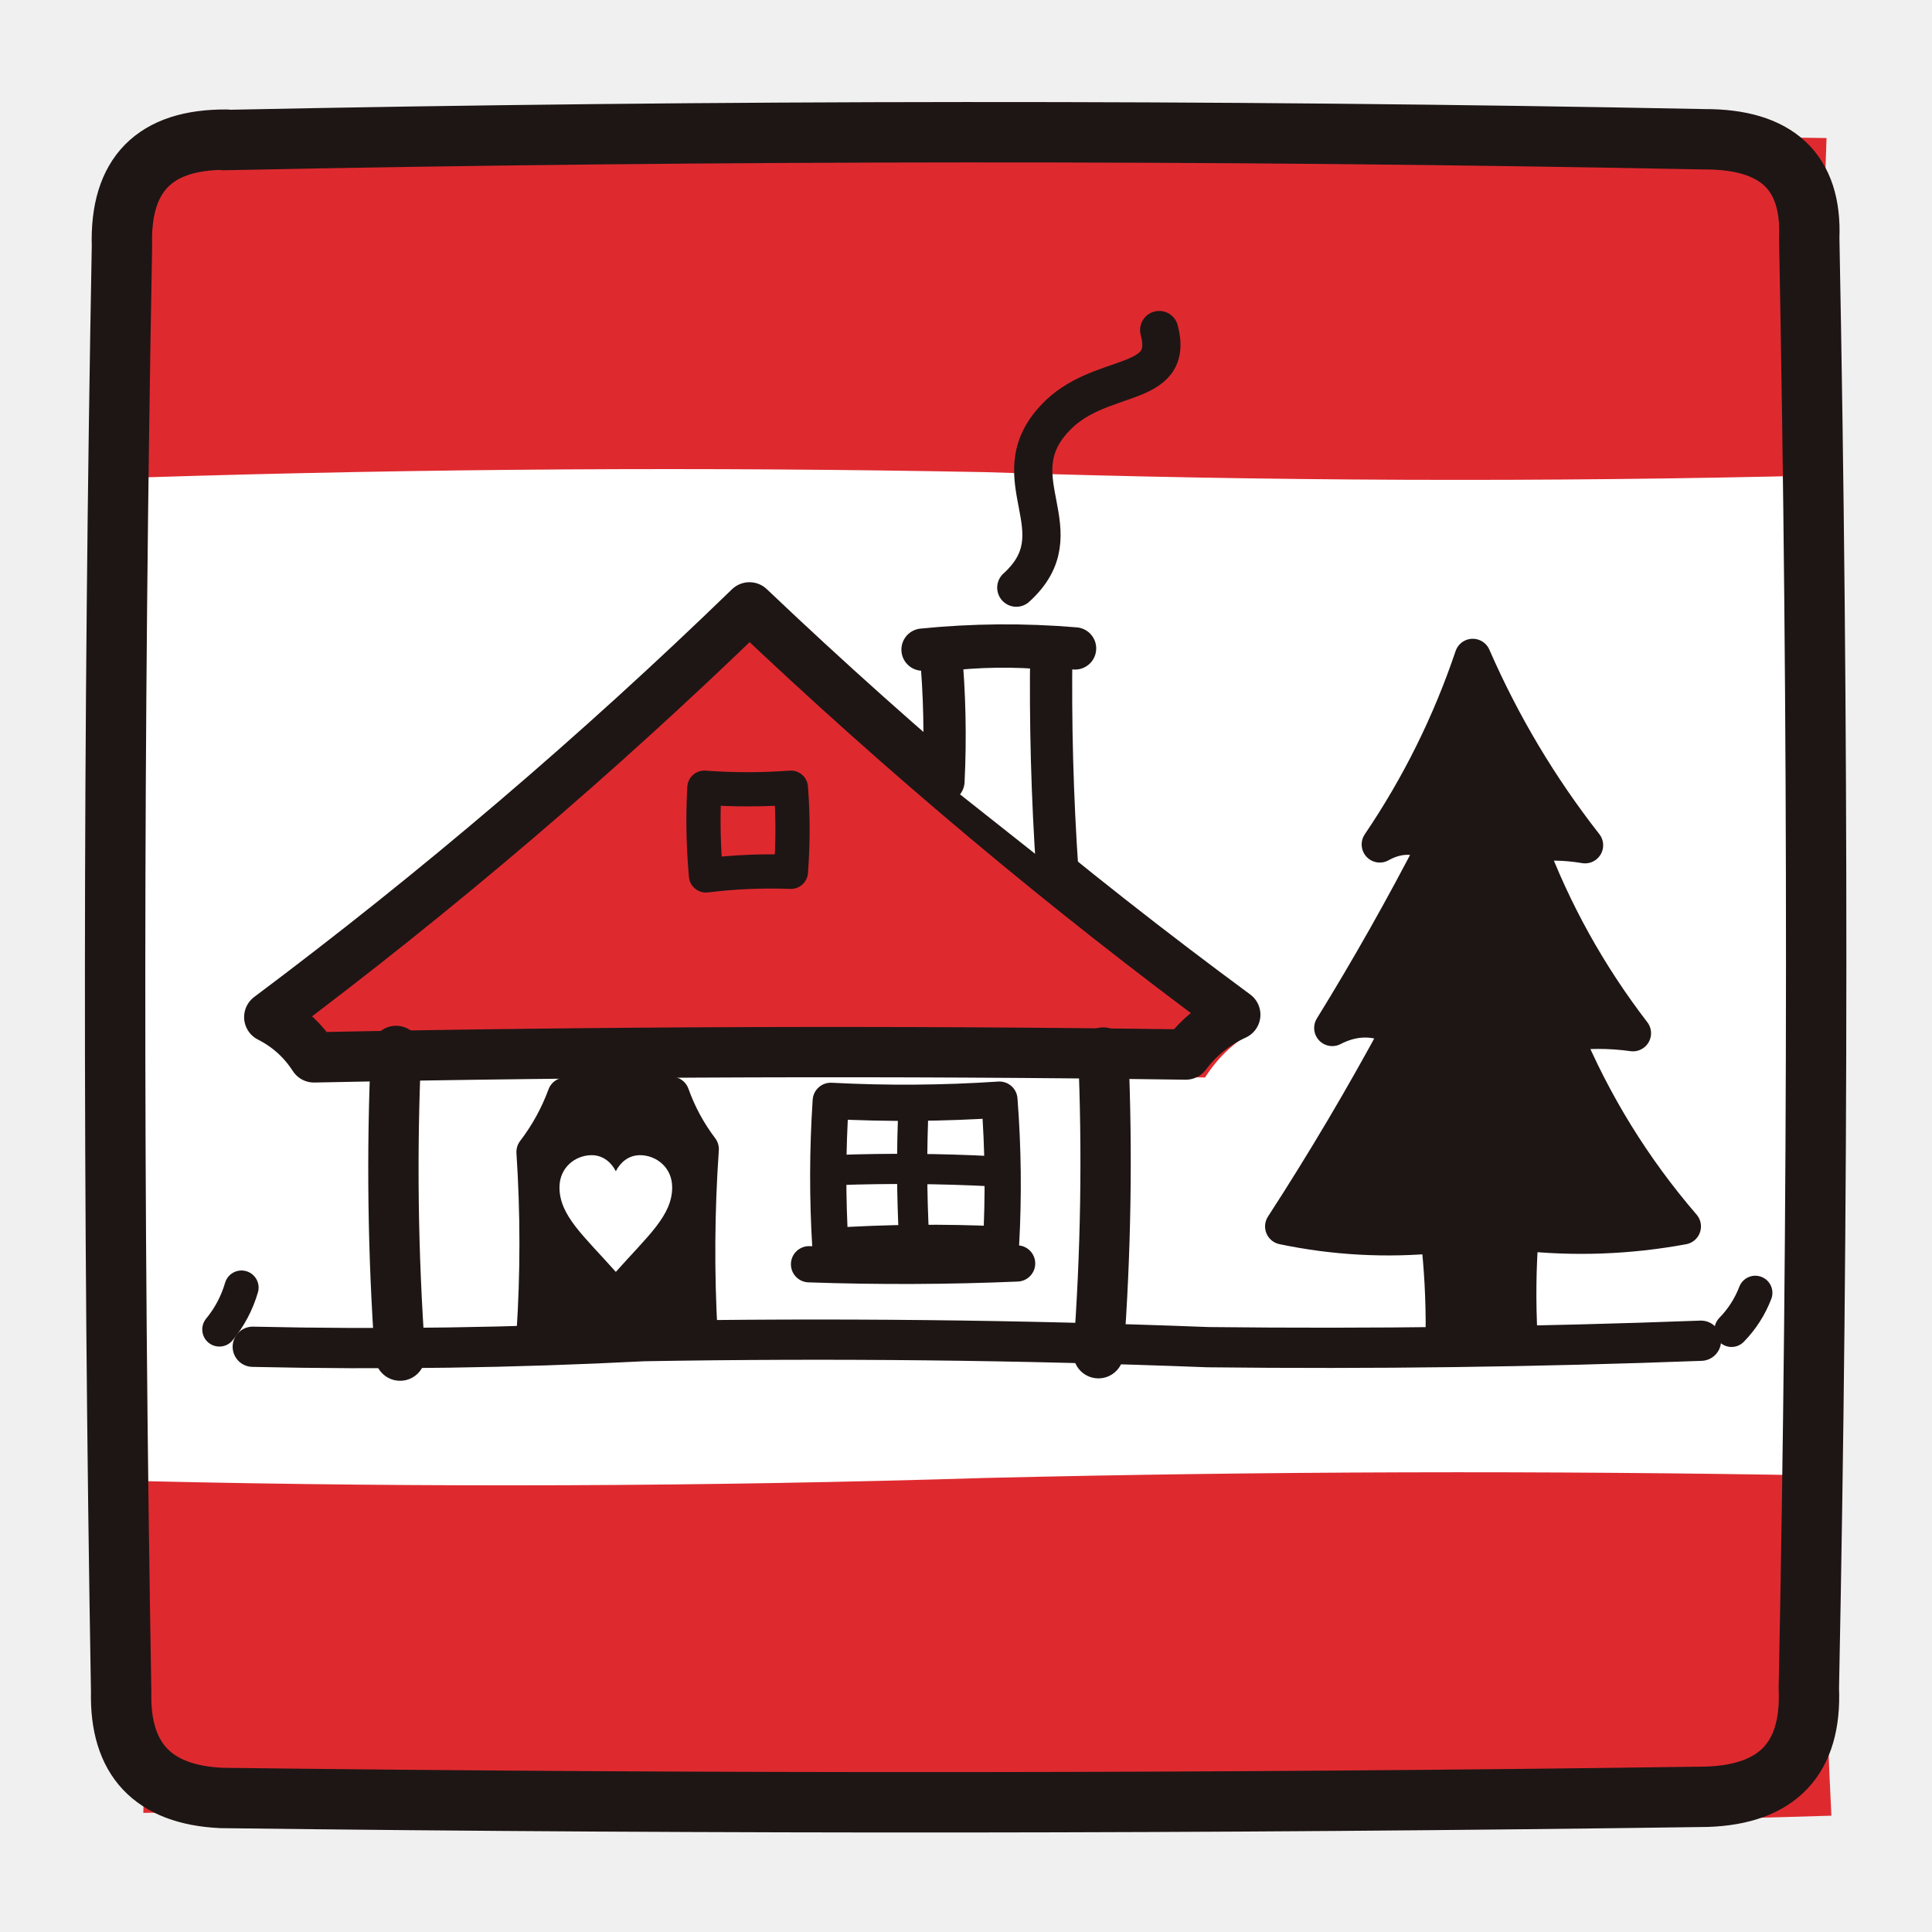
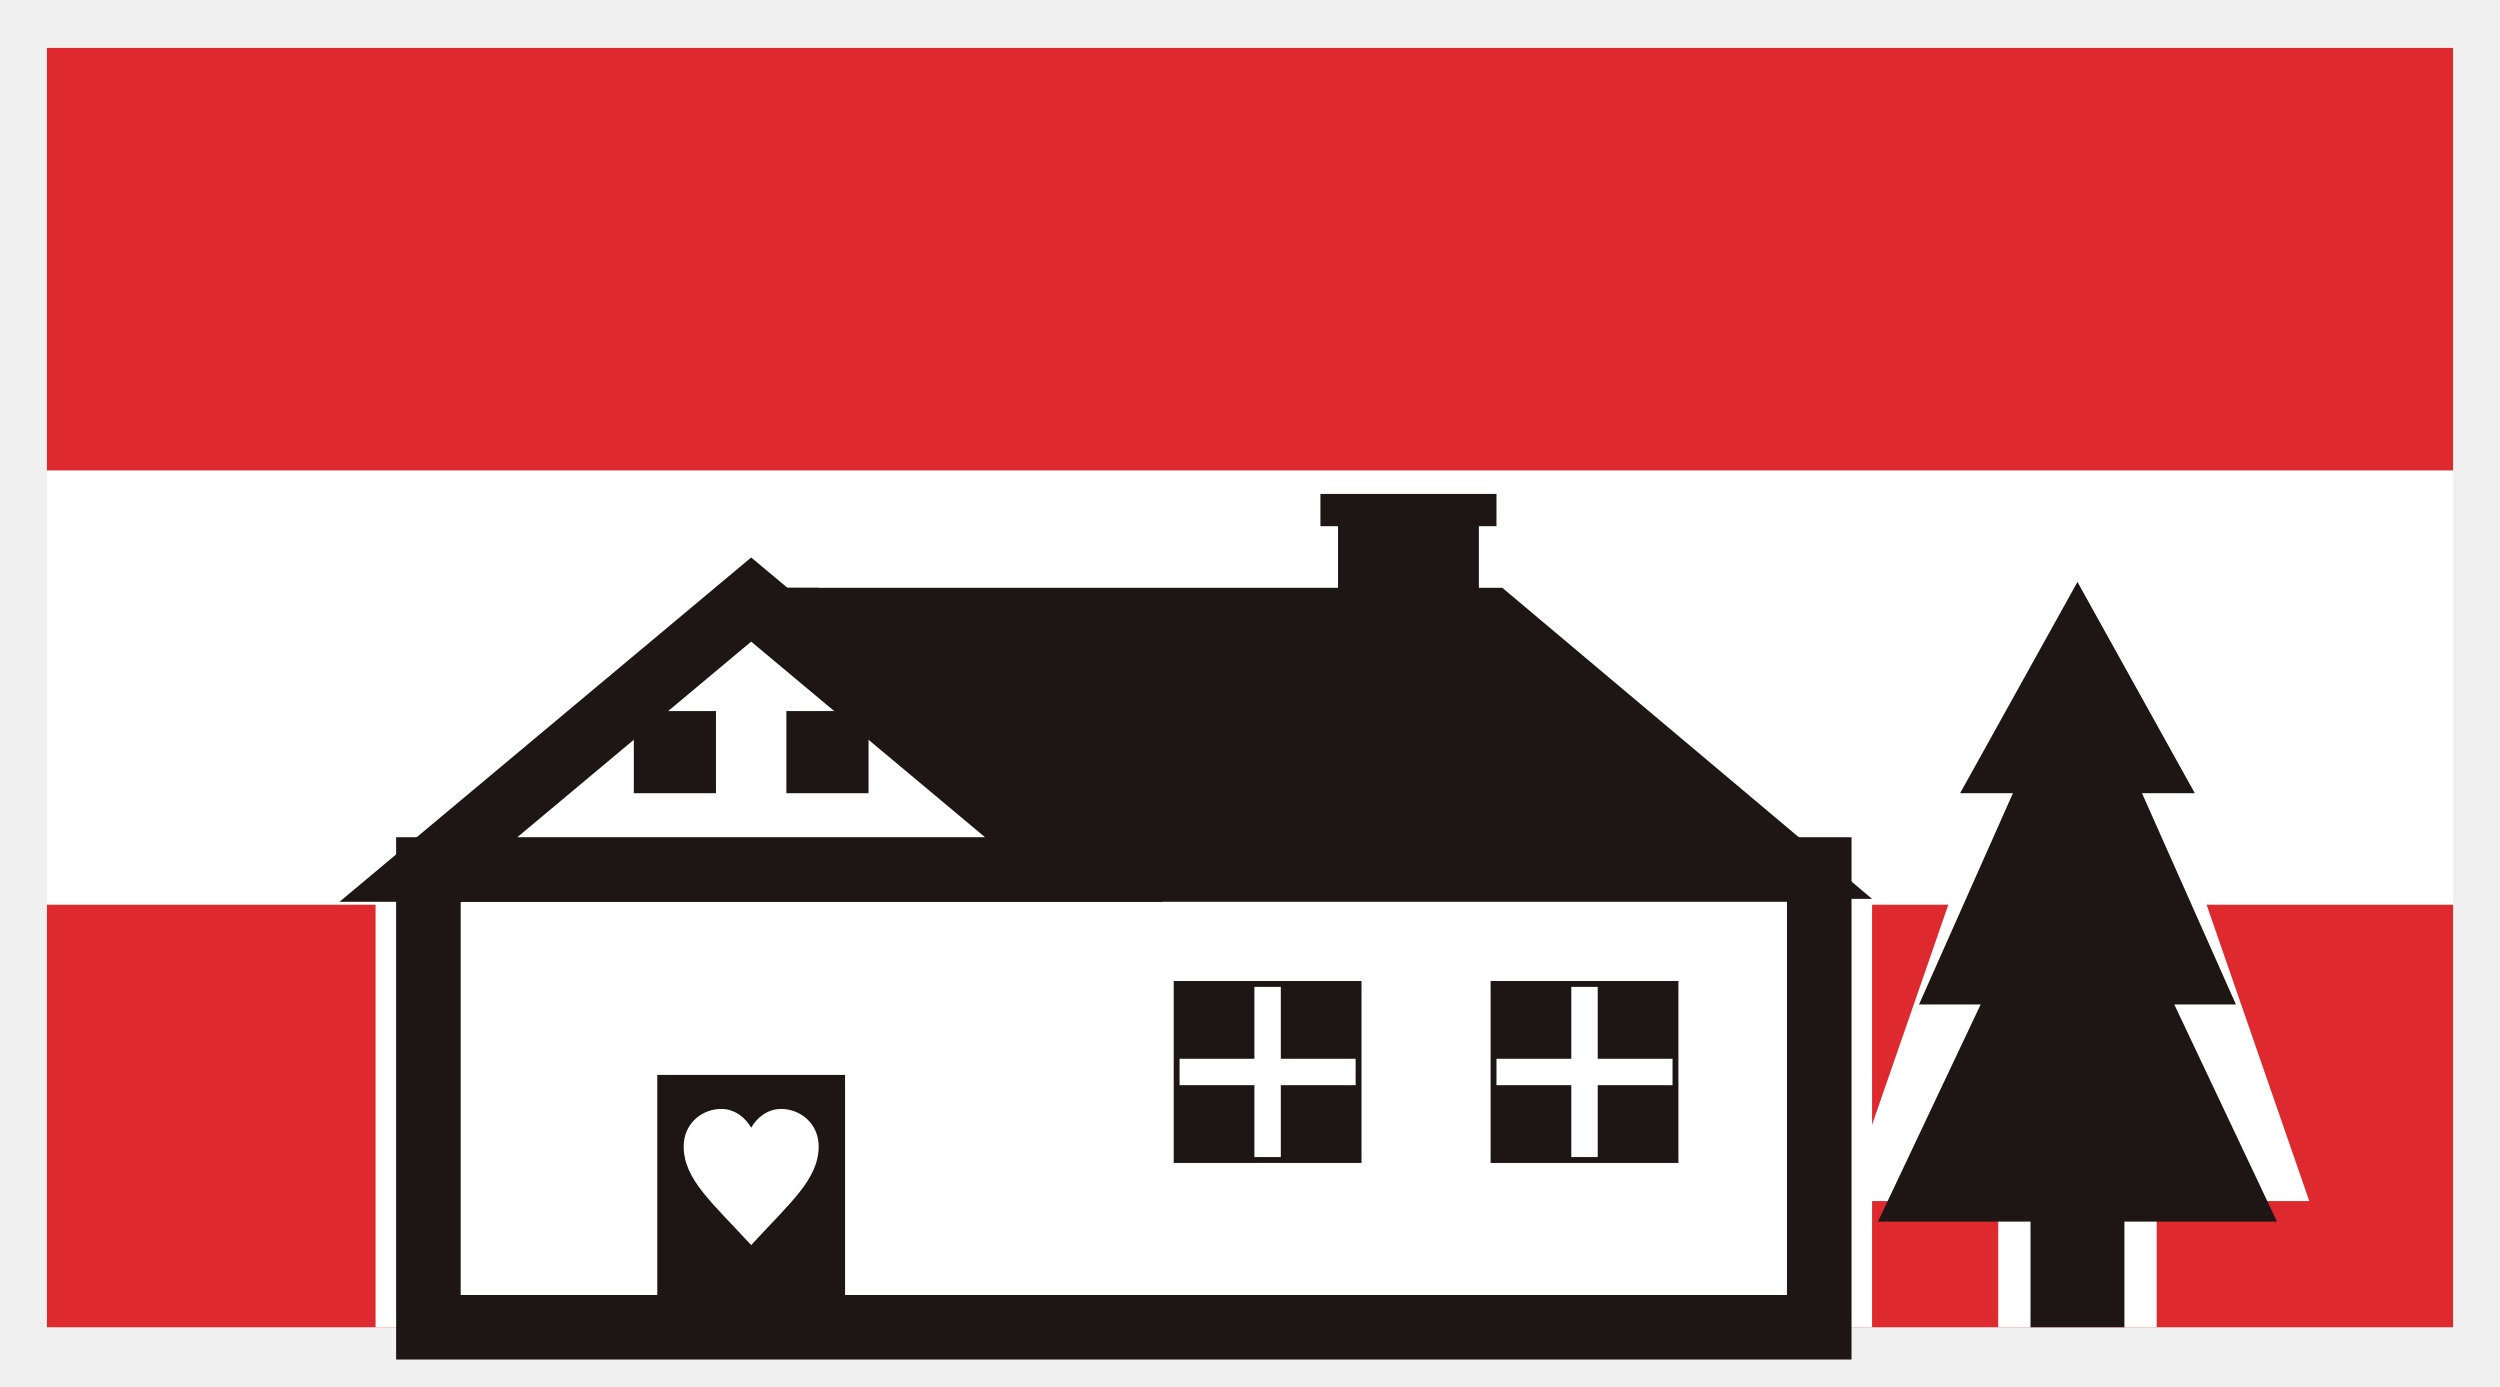
- <svg xmlns="http://www.w3.org/2000/svg" width="420" height="420" viewBox="0 0 48 48">
-   <path fill="#ffffff" d="M5.48 3.33 Q24 3.1 42.51 3.43 Q45.05 3.45 45 5.98 Q45.3 24 44.99 41.94 Q45.05 44.55 42.41 44.64 Q24 44.9 5.54 44.54 Q2.95 44.55 3.04 42 Q2.7 24 2.95 5.97 Q2.95 3.45 5.55 3.41Z" />
-   <g fill="#de2a2f" transform="translate(0.5 0.35)">
-     <path d="M3.18 3.09 Q13.55 3.41 23.92 3.17 Q34.4 2.91 44.88 3.08 Q44.72 7.27 44.8 11.46 Q34.38 11.72 23.97 11.38 Q13.53 11.18 3.09 11.51 Q3.26 7.3 3.18 3.09Z" />
-     <path d="M3.15 36.45 Q13.56 36.69 23.96 36.37 Q34.39 36.12 44.81 36.31 Q44.79 40.54 45 44.76 Q34.46 45.09 23.93 44.83 Q13.5 44.5 3.06 44.69 Q3.22 40.57 3.15 36.45Z" />
-     <path d="M18.65 15.12 Q24.92 19.86 30.61 25.29 Q29.89 25.71 29.44 26.42 Q18.57 26.21 7.69 26.31 Q7.31 25.66 6.64 25.31 Q12.36 19.87 18.65 15.12Z" />
+ <svg xmlns="http://www.w3.org/2000/svg" width="420" height="233" viewBox="3.2 9.2 42.6 23.6">
+   <g fill="#ffffff">
+     <path d="M4 17.05 L45 17.05 L45 24.75 L4 24.75Z" />
  </g>
-   <g stroke="#1e1615" stroke-linecap="round" stroke-linejoin="round" fill="none">
-     <path stroke-width="1.5" d="M5.55 3.48 Q24 3.1 42.34 3.46 Q45.05 3.45 44.95 5.91 Q45.3 24 44.94 41.95 Q45.05 44.55 42.41 44.64 Q24 44.9 5.5 44.67 Q2.95 44.55 3.01 42.03 Q2.7 24 3.03 6.11 Q2.95 3.45 5.63 3.47Z" />
-     <path stroke-width="1.25" fill="#ffffff" fill-opacity="0" d="M6.69 25.27 Q12.98 20.56 18.62 15.09 Q24.34 20.53 30.69 25.21 Q29.95 25.55 29.46 26.2 Q18.63 26.05 7.8 26.27 Q7.38 25.62 6.69 25.27Z" />
-     <path stroke-width="1.25" d="M9.84 26.11 Q9.67 29.9 9.94 33.68 M27.41 26.15 Q27.57 29.89 27.29 33.62" />
-     <path stroke-width="1.05" fill="#ffffff" d="M23.44 19.41 Q23.52 17.78 23.37 16.16 Q24.74 15.99 26.12 16.12 Q26.08 18.89 26.27 21.65" />
-     <path stroke-width="1.05" d="M22.92 16.14 Q24.81 15.95 26.71 16.11" />
-     <path stroke-width="0.95" d="M25.25 14.6 C26.8 13.2 24.8 11.9 26.2 10.4 C27.3 9.2 29.2 9.7 28.8 8.2" />
-     <path stroke-width="0.9" fill="#1e1615" d="M13.28 33.16 Q13.43 30.89 13.28 28.62 Q13.77 27.98 14.05 27.22 Q14.74 27.02 15.35 26.64 Q15.98 27.01 16.68 27.2 Q16.94 27.93 17.41 28.55 Q17.25 30.85 17.38 33.15 Q15.33 33.16 13.28 33.16Z" />
-     <path stroke="none" fill="#ffffff" d="M15.3 31.6 C14.5 30.7 13.9 30.2 13.9 29.5 C13.9 29.0 14.3 28.7 14.7 28.7 C15.0 28.7 15.2 28.9 15.3 29.1 C15.4 28.9 15.6 28.7 15.9 28.7 C16.3 28.7 16.7 29.0 16.7 29.5 C16.7 30.2 16.1 30.7 15.3 31.6Z" />
-     <path stroke-width="0.9" d="M20.64 27.35 Q22.74 27.46 24.83 27.32 Q24.97 29.12 24.87 30.92 Q22.75 30.82 20.63 30.96 Q20.52 29.16 20.64 27.35Z" />
-     <path stroke-width="0.75" d="M22.7 27.42 Q22.62 29.1 22.71 30.78 M20.79 29.07 Q22.72 29 24.66 29.1" />
-     <path stroke-width="0.9" d="M20.1 31.41 Q22.69 31.5 25.27 31.39" />
-     <path stroke-width="0.85" d="M17.5 19.57 Q18.57 19.65 19.65 19.57 Q19.73 20.61 19.65 21.66 Q18.59 21.62 17.54 21.75 Q17.44 20.66 17.5 19.57Z" />
-     <path stroke-width="0.9" fill="#1e1615" d="M36.59 16.32 Q37.69 18.84 39.38 21 Q38.67 20.88 37.96 20.97 Q38.91 23.51 40.57 25.67 Q39.71 25.55 38.85 25.67 Q39.95 28.31 41.81 30.47 Q39.8 30.84 37.78 30.62 Q37.68 31.91 37.75 33.21 Q36.81 33.05 35.87 33.1 Q35.88 31.88 35.74 30.68 Q33.79 30.87 31.88 30.47 Q33.43 28.08 34.78 25.57 Q33.95 25.1 33.1 25.54 Q34.47 23.32 35.67 20.99 Q34.98 20.59 34.28 20.98 Q35.75 18.81 36.59 16.32Z" />
-     <path stroke-width="1.0" d="M6.28 33.46 Q11.14 33.57 15.99 33.32 Q23 33.2 30.01 33.47 Q36.14 33.54 42.26 33.31" />
-     <path stroke-width="0.85" d="M5.45 33.03 Q5.83 32.57 6 31.99 M43.02 33.04 Q43.41 32.64 43.61 32.12" />
+   <g fill="#de2a2f">
+     <path d="M4 10 L45 10 L45 17.2 L4 17.2Z" />
+     <path d="M4 24.6 L45 24.6 L45 31.8 L4 31.8Z" />
+   </g>
+   <g fill="#ffffff">
+     <path d="M8.7 24.4 L16 18.2 L29.2 18.2 L36 24.4 L35.1 24.4 L35.1 31.8 L9.6 31.8 L9.6 24.4Z" />
+     <path d="M25 17.3 L29.4 17.3 L29.4 19.6 L25 19.6Z" />
+     <path d="M38.6 18.25 L42.55 29.65 L39.95 29.65 L39.95 31.8 L37.25 31.8 L37.25 29.65 L34.65 29.65Z" />
+   </g>
+   <g fill="#1e1615">
+     <path d="M16 19.2 L28.8 19.2 L35.1 24.5 L21.9 24.5Z" />
+     <path d="M16 19.2 L17.15 19.2 L10.75 24.5 L9.6 24.5Z" />
+     <path d="M25.7 17.6 L28.7 17.6 L28.7 18.15 L25.7 18.15Z M26 18.15 L28.4 18.15 L28.4 19.4 L26 19.4Z" />
+   </g>
+   <g fill="#ffffff" stroke="#1e1615" stroke-width="1.1" stroke-linejoin="miter">
+     <path d="M10.5 24 L34.2 24 L34.2 31.8 L10.5 31.8Z" />
+     <path d="M10.5 24 L16 19.4 L21.5 24Z" />
+   </g>
+   <g fill="#1e1615">
+     <path d="M14.4 27.5 L17.6 27.5 L17.6 31.8 L14.4 31.8Z" />
+     <path d="M14 21.3 L15.4 21.3 L15.4 22.7 L14 22.7Z M16.6 21.3 L18 21.3 L18 22.7 L16.6 22.7Z" />
+     <path d="M38.6 19.1 L40.6 22.7 L39.7 22.7 L41.3 26.3 L40.25 26.3 L42 30 L39.4 30 L39.4 31.8 L37.8 31.8 L37.8 30 L35.2 30 L36.95 26.3 L35.9 26.3 L37.5 22.7 L36.6 22.7Z" />
+   </g>
+   <path fill="#ffffff" d="M16 30.4 C15.34 29.68 14.85 29.28 14.85 28.72 C14.85 28.32 15.17 28.08 15.49 28.08 C15.73 28.08 15.91 28.24 16 28.4 C16.09 28.24 16.27 28.08 16.51 28.08 C16.83 28.08 17.15 28.32 17.15 28.72 C17.15 29.28 16.66 29.68 16 30.4Z" />
+   <g fill="#1e1615">
+     <path d="M23.2 25.9 L26.4 25.9 L26.4 29 L23.2 29Z M28.6 25.9 L31.8 25.9 L31.8 29 L28.6 29Z" />
+   </g>
+   <g stroke="#ffffff" stroke-width="0.45" fill="none">
+     <path d="M24.8 26 V28.9 M23.3 27.45 H26.3" />
+     <path d="M30.2 26 V28.9 M28.7 27.45 H31.7" />
  </g>
</svg>
